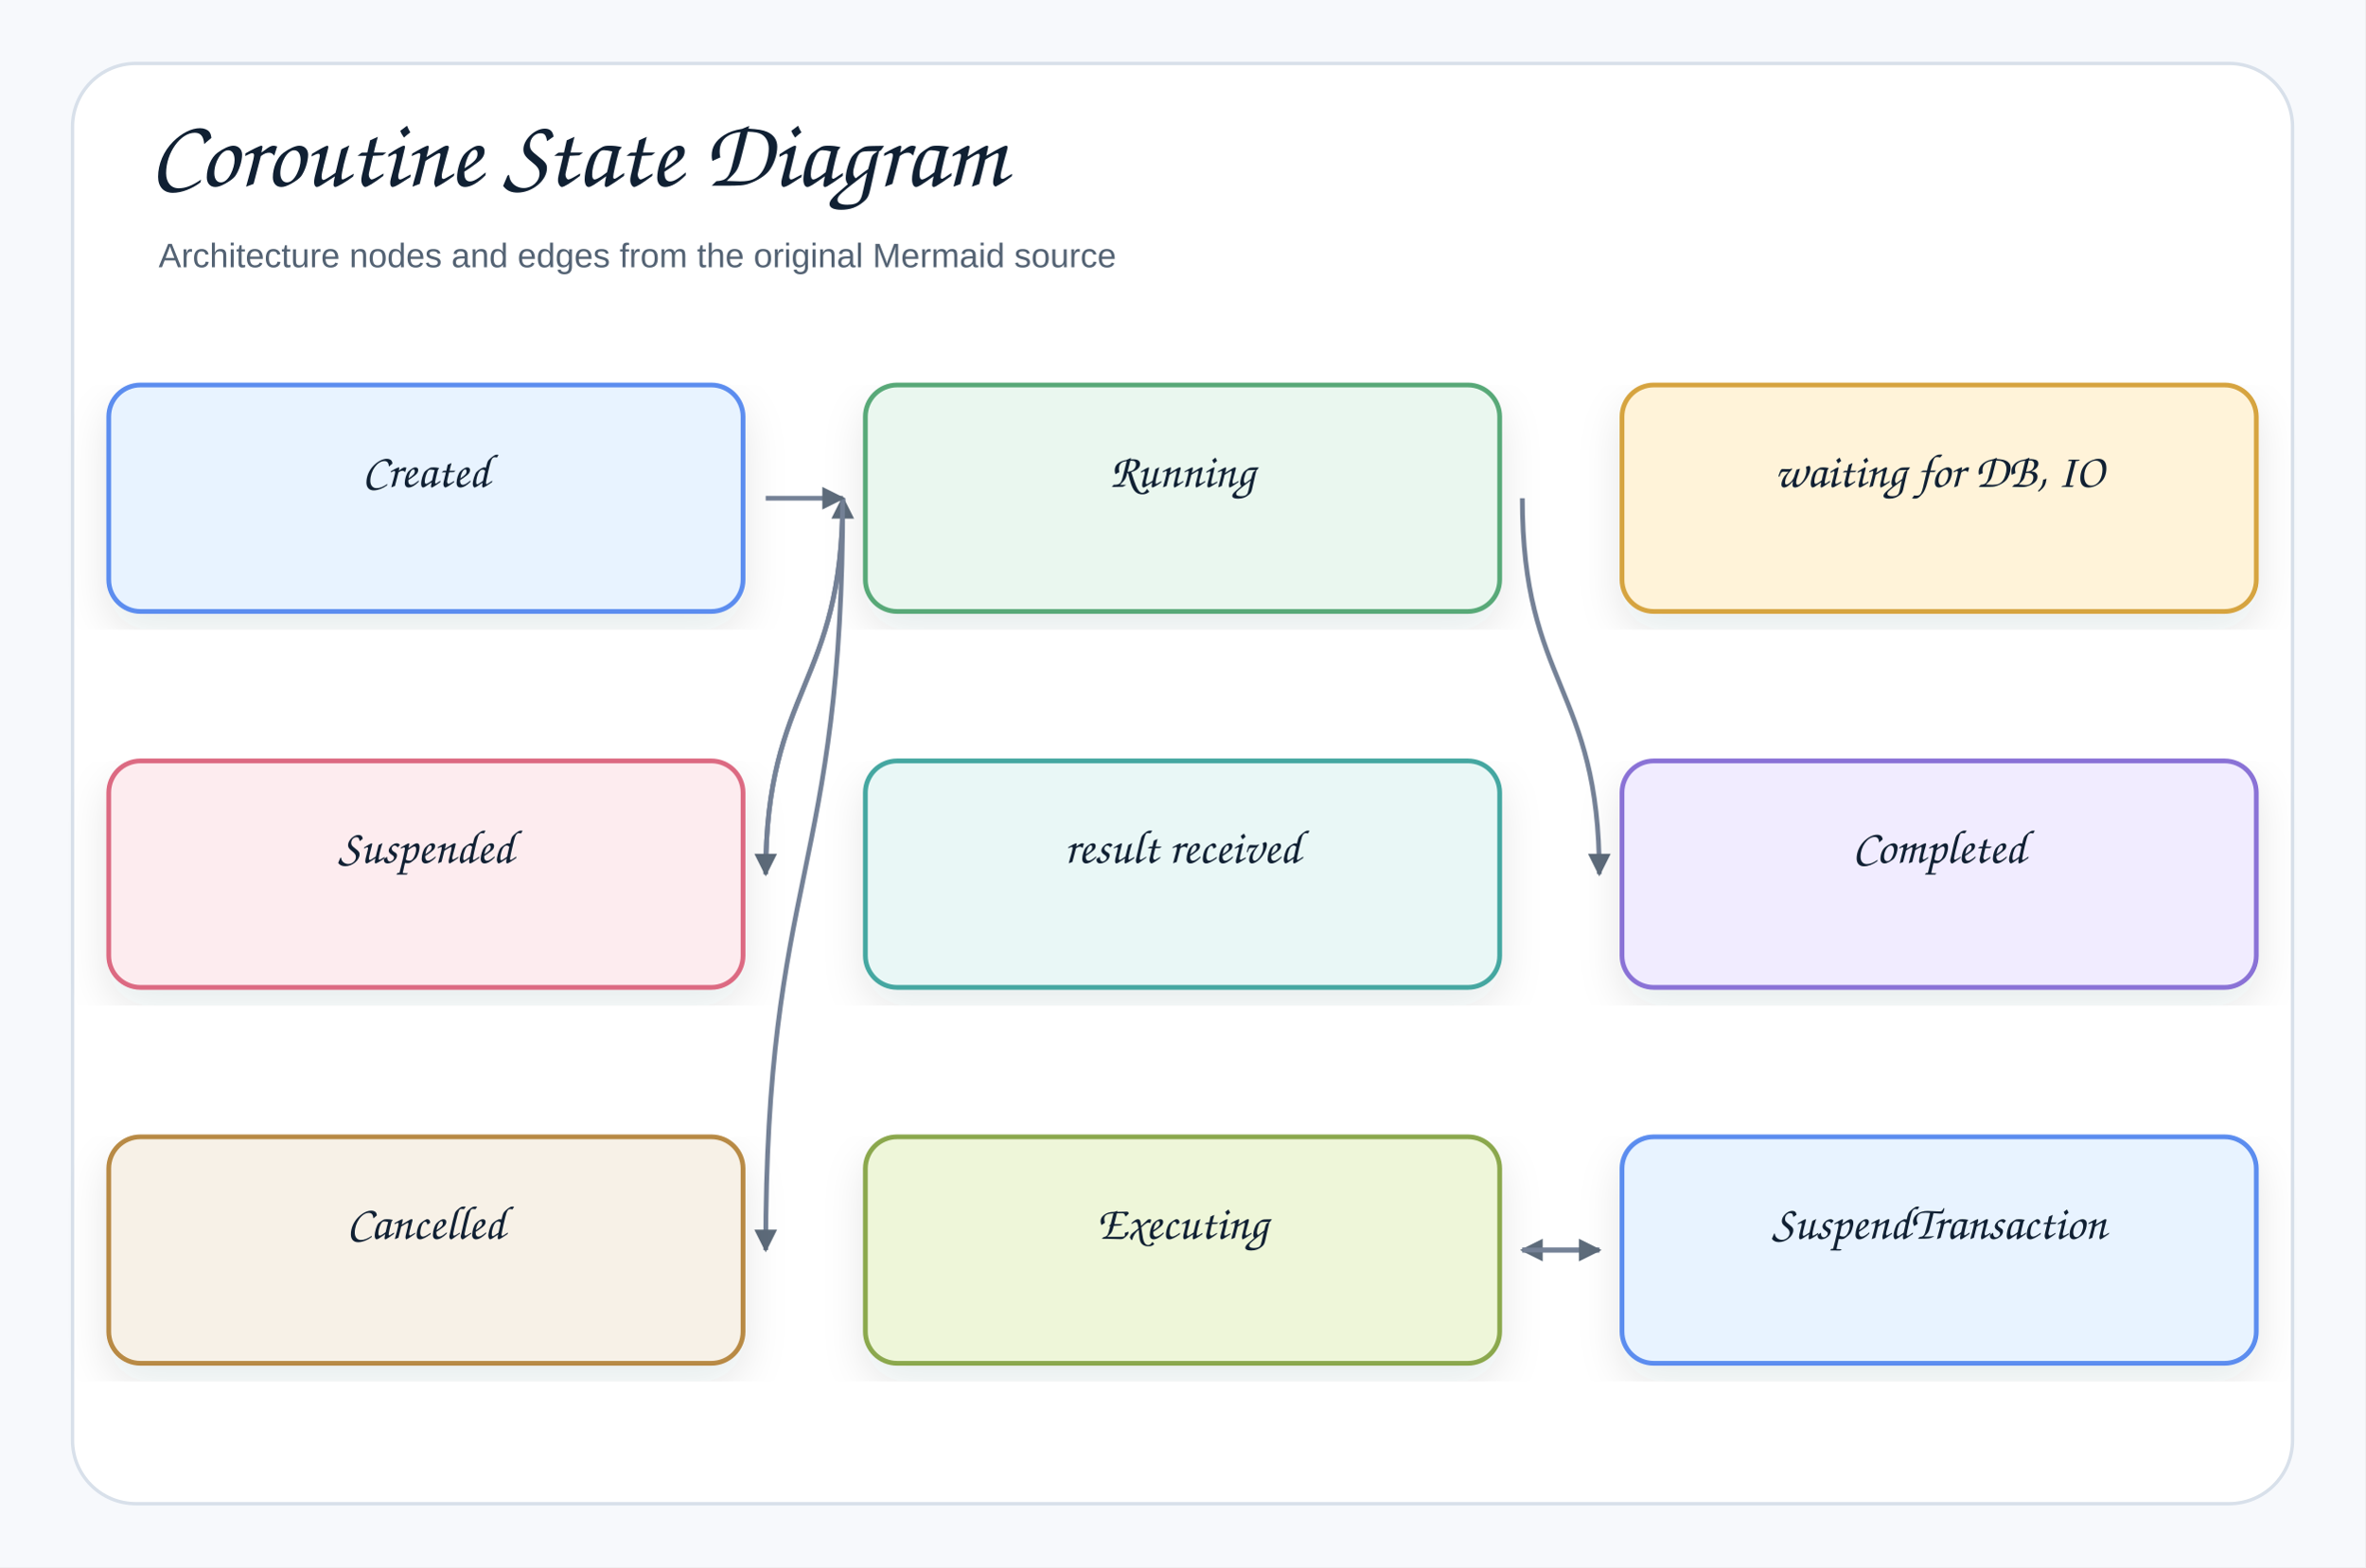
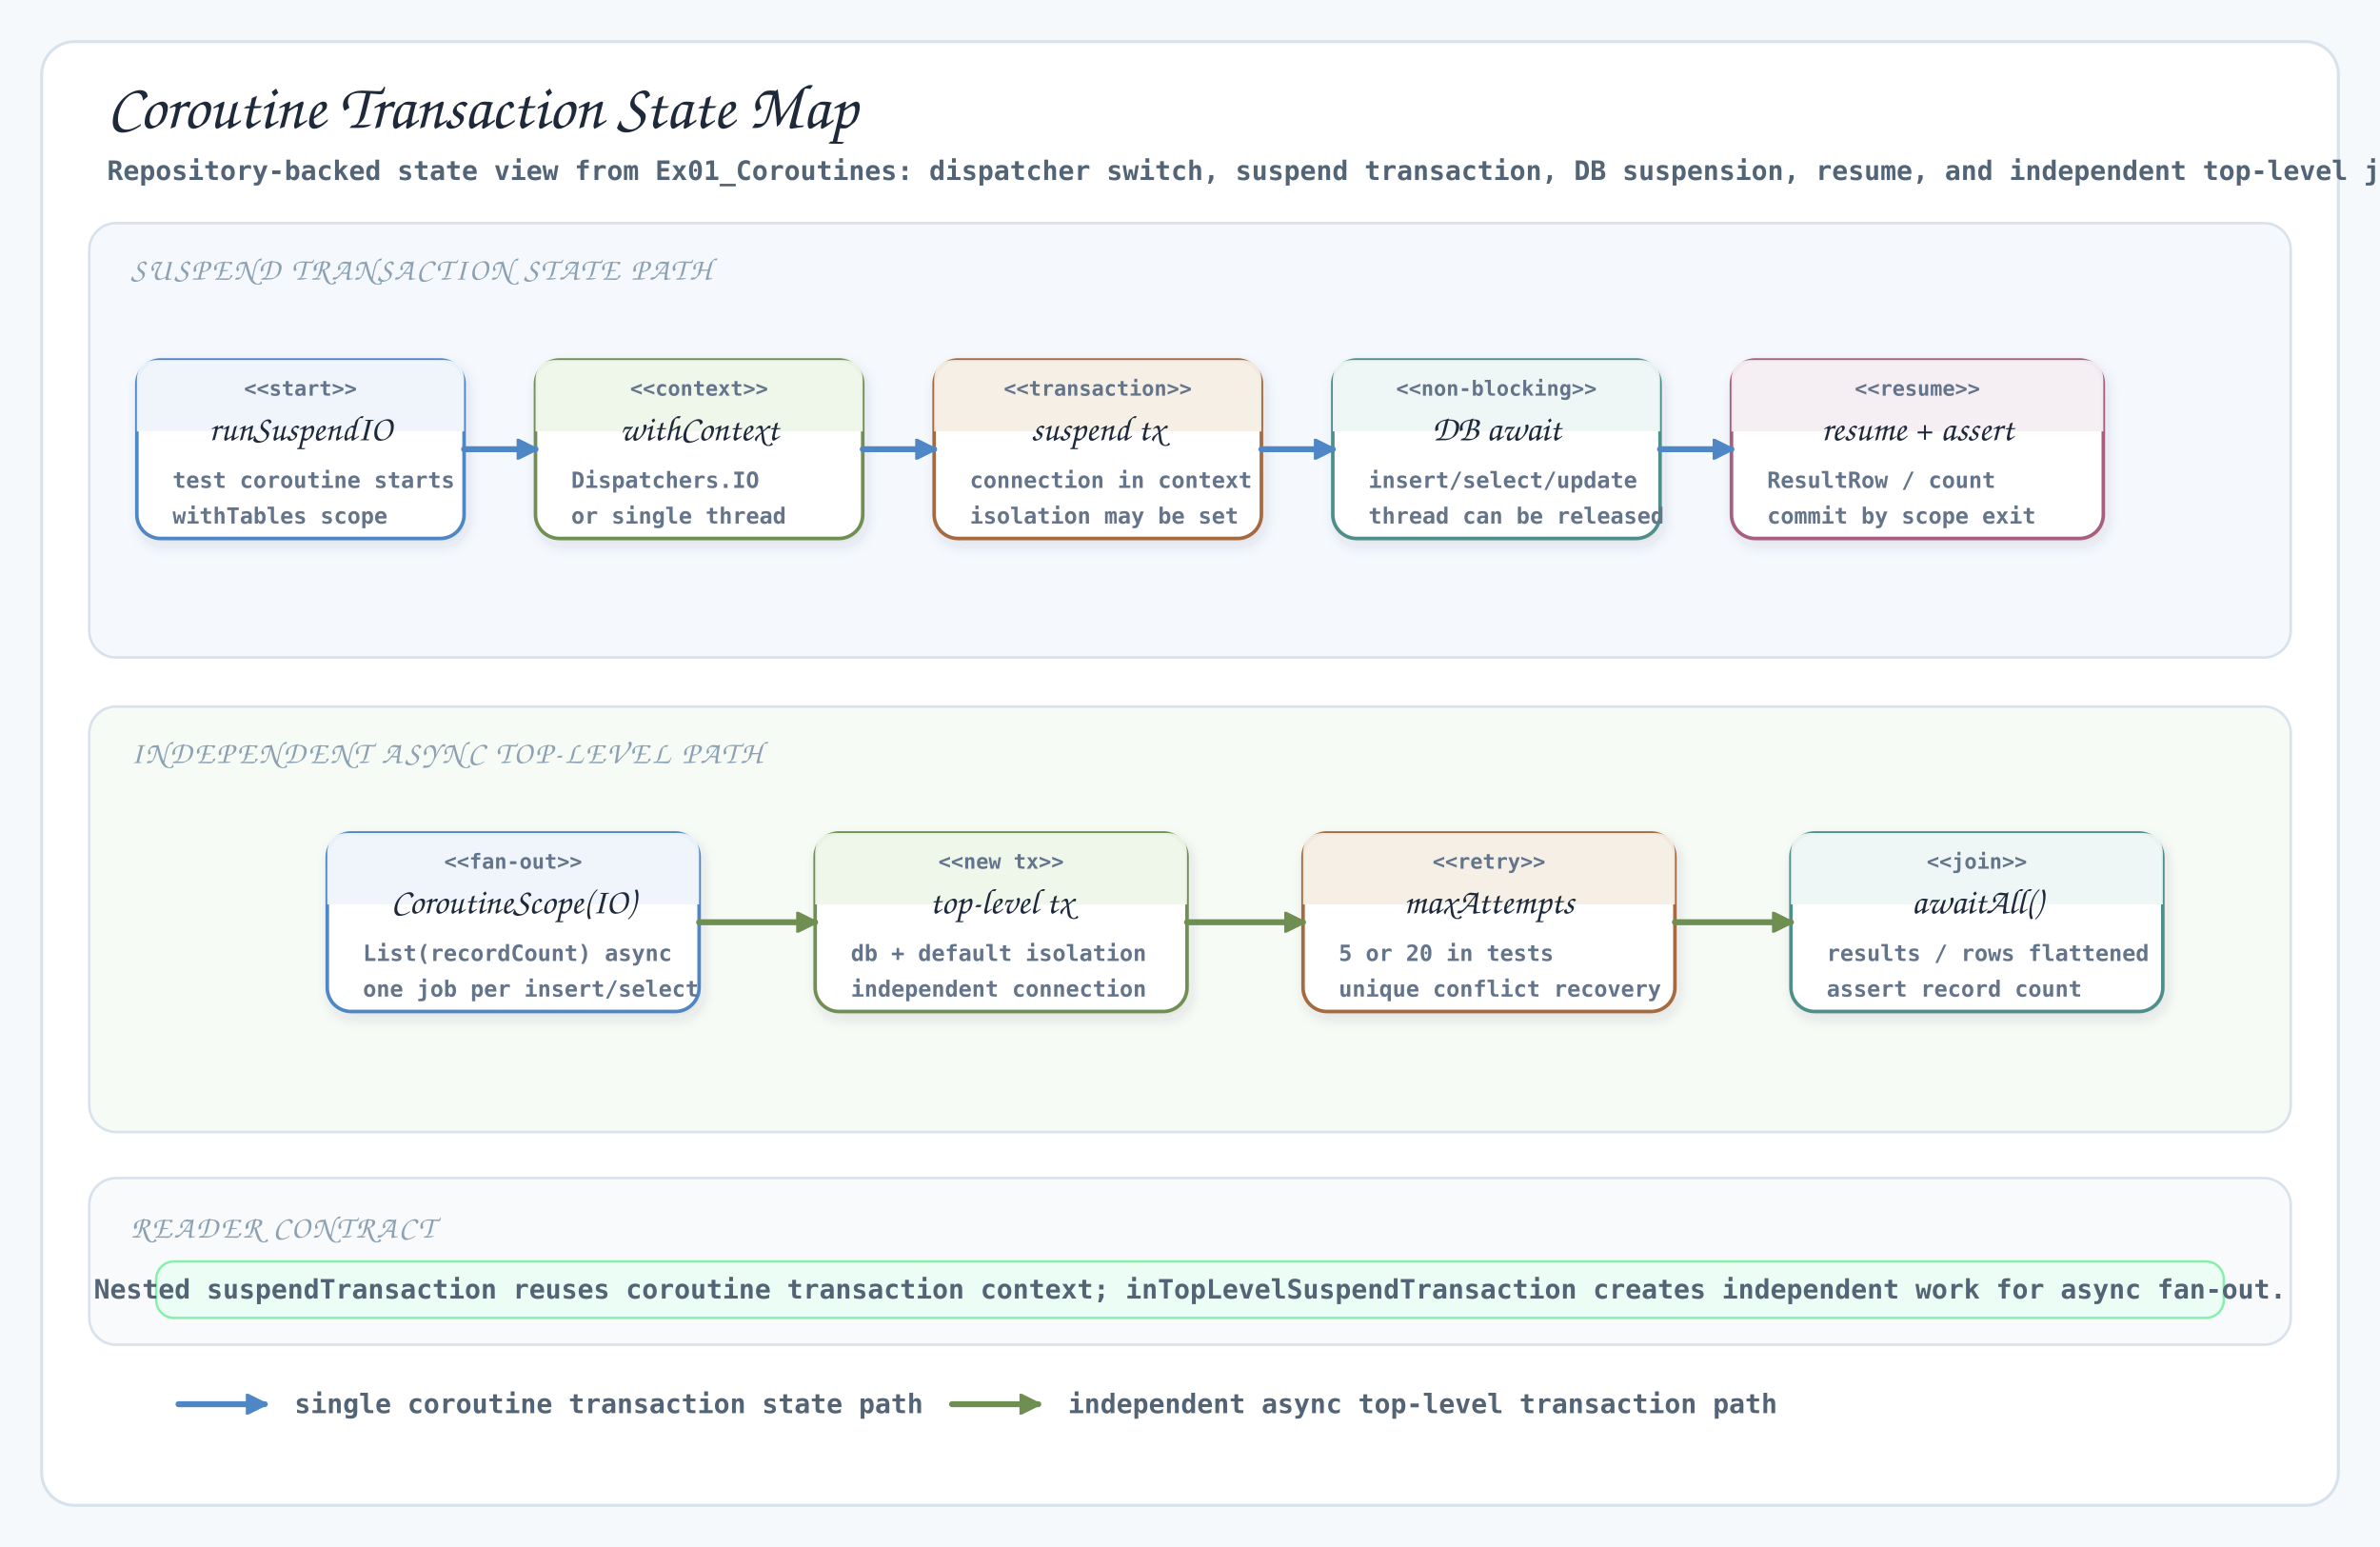
- <svg xmlns="http://www.w3.org/2000/svg" width="1044" height="692" viewBox="0 0 1044 692" role="img" aria-label="Coroutine State Diagram">
+ <svg xmlns="http://www.w3.org/2000/svg" viewBox="0 0 1600 1040" width="1600" height="1040" role="img" aria-label="Coroutine transaction state map for Exposed R2DBC">
  <defs>
-     <filter id="shadow" x="-8%" y="-8%" width="116%" height="116%">
-       <feDropShadow dx="0" dy="8" stdDeviation="9" flood-color="#1f2937" flood-opacity="0.10" />
+     <filter id="softShadow" x="-8%" y="-8%" width="116%" height="124%">
+       <feDropShadow dx="2" dy="4" stdDeviation="4" flood-color="#334155" flood-opacity="0.12" />
    </filter>
-     <marker id="openArrow" markerUnits="userSpaceOnUse" markerWidth="10" markerHeight="10" refX="9" refY="5" orient="auto">
-       <path d="M 0 0 L 10 5 L 0 10 Z" fill="#5D6B7A" />
+     <marker id="arrow-blue" markerUnits="userSpaceOnUse" markerWidth="14" markerHeight="14" viewBox="0 0 10 10" refX="9" refY="5" orient="auto">
+       <path d="M 0 0 L 10 5 L 0 10 Z" fill="#4f86c6" stroke="#4f86c6" stroke-dasharray="none" style="stroke-dasharray:none" />
    </marker>
-     <marker id="inheritArrow" markerUnits="userSpaceOnUse" markerWidth="10" markerHeight="10" refX="9" refY="5" orient="auto">
-       <path d="M 0 0 L 10 5 L 0 10 Z" fill="#ffffff" />
+     <marker id="arrow-green" markerUnits="userSpaceOnUse" markerWidth="14" markerHeight="14" viewBox="0 0 10 10" refX="9" refY="5" orient="auto">
+       <path d="M 0 0 L 10 5 L 0 10 Z" fill="#6f8f52" stroke="#6f8f52" stroke-dasharray="none" style="stroke-dasharray:none" />
    </marker>
    <style>
-     .canvas{fill:#f7f9fc}.frame{fill:#fff;stroke:#d8e0ea;stroke-width:1.5}
-     .title{font-family:"Architects Daughter","Comic Sans MS","Comic Sans",cursive;font-size:43px;font-weight:400;fill:#102033}
-     .subtitle{font-family:"Comic Sans MS","Comic Sans","Comic Neue",Arial,sans-serif;font-size:15px;font-weight:400;fill:#536273}
-     .label{font-family:"Architects Daughter","Comic Sans MS","Comic Sans",cursive;font-size:25px;font-weight:400;fill:#102033}
-     .smallLabel{font-family:"Architects Daughter","Comic Sans MS","Comic Sans",cursive;font-size:21px;font-weight:400;fill:#102033}
-     .mono{font-family:"Comic Sans MS","Comic Sans","Comic Neue",Arial,sans-serif;font-size:12px;font-weight:400;fill:#102033}
-     .small{font-family:"Comic Sans MS","Comic Sans","Comic Neue",Arial,sans-serif;font-size:12px;font-weight:400;fill:#536273}
-     .strong{font-family:"Comic Sans MS","Comic Sans","Comic Neue",Arial,sans-serif;font-size:13px;font-weight:400;fill:#102033}
-     .card{stroke-width:2.1;filter:url(#shadow)}.compartment{stroke-width:1.5;fill:none}
-     .line{stroke:#758297;stroke-width:2.1;fill:none;marker-end:url(#openArrow)}
-     .plainLine{stroke:#758297;stroke-width:2.1;fill:none}
-     .dashed{stroke:#758297;stroke-width:2.1;stroke-dasharray:7 6;fill:none;marker-end:url(#openArrow)}
-     .inheritLine{stroke:#758297;stroke-width:2.2;fill:none;marker-end:url(#inheritArrow)}
-     .implLine{stroke:#758297;stroke-width:2.2;stroke-dasharray:8 7;fill:none;marker-end:url(#inheritArrow)}
-   </style>
+       .canvas{fill:#f6f9fc}
+       .frame{fill:#fff;stroke:#d7e2ec;stroke-width:2}
+       .lane{fill:#f8fafc;stroke:#d7e2ec;stroke-width:1.7}
+       .laneA{fill:#f5f9fd}
+       .laneB{fill:#f7fbf5}
+       .title{font-family:"Architects Daughter","Comic Sans MS",cursive;font-size:43px;fill:#1e293b}
+       .subtitle,.detail,.note,.legendText{font-family:"Comic Mono","SFMono-Regular",monospace;font-size:18px;fill:#536476;font-weight:700}
+       .small{font-family:"Comic Mono","SFMono-Regular",monospace;font-size:15px;fill:#64748b;font-weight:700}
+       .tiny{font-family:"Comic Mono","SFMono-Regular",monospace;font-size:14px;fill:#64748b;font-weight:700}
+       .laneTitle{font-family:"Architects Daughter","Comic Sans MS",cursive;font-size:21px;letter-spacing:.08em;fill:#8ca2b4}
+       .cardTitle{font-family:"Architects Daughter","Comic Sans MS",cursive;font-size:24px;fill:#1e293b}
+       .card{filter:url(#softShadow)}
+       .header{opacity:.96}
+       .flow{fill:none;stroke-width:4;stroke-linecap:round;stroke-linejoin:round}
+       .noteBox{fill:#ecfdf5;stroke:#86efac;stroke-width:1.6}
+     </style>
  </defs>
-   <rect class="canvas" width="1044" height="692" />
-   <rect class="frame" x="32" y="28" width="980" height="636" rx="28" />
-   <text class="title" x="66" y="82">Coroutine State Diagram</text>
-   <text class="subtitle" x="70" y="118">Architecture nodes and edges from the original Mermaid source</text>
-   <path class="line" d="M706 552 C706 552 672 552 672 552" data-connector="line" />
-   <path class="line" d="M672 552 C672 552 706 552 706 552" data-connector="line" />
-   <path class="line" d="M372 220 C372 386 338 386 338 552" data-connector="line" />
-   <path class="line" d="M672 220 C672 303 706 303 706 386" data-connector="line" />
-   <path class="line" d="M338 386 C338 303 372 303 372 220" data-connector="line" />
-   <path class="line" d="M372 220 C372 303 338 303 338 386" data-connector="line" />
-   <path class="line" d="M338 220 C338 220 372 220 372 220" data-connector="line" />
-   <g transform="translate(48,170)">
-     <rect class="card" x="0" y="0" width="280" height="100" rx="14" fill="#E8F3FF" stroke="#5B8DEF" />
-     <text class="smallLabel" x="140" y="45" text-anchor="middle">Created</text>
+   <rect width="1600" height="1040" class="canvas" />
+   <rect x="28" y="28" width="1544" height="984" rx="22" class="frame" />
+   <text x="72" y="86" class="title">Coroutine Transaction State Map</text>
+   <text x="72" y="121" class="subtitle">Repository-backed state view from Ex01_Coroutines: dispatcher switch, suspend transaction, DB suspension, resume, and independent top-level jobs.</text>
+   <rect x="60" y="150" width="1480" height="292" rx="18" class="lane laneA" />
+   <text x="88" y="188" class="laneTitle">SUSPEND TRANSACTION STATE PATH</text>
+   <rect x="60" y="475" width="1480" height="286" rx="18" class="lane laneB" />
+   <text x="88" y="513" class="laneTitle">INDEPENDENT ASYNC TOP-LEVEL PATH</text>
+   <rect x="60" y="792" width="1480" height="112" rx="18" class="lane" />
+   <text x="88" y="832" class="laneTitle">READER CONTRACT</text>
+   <g data-card="coroutine entered" data-x="92" data-y="242" data-width="220" data-height="120">
+     <rect x="92" y="242" width="220" height="120" rx="16" fill="#fff" stroke="#4f86c6" stroke-width="2.4" class="card" />
+     <path class="header" d="M92,290 L92,256 Q92,242 106,242 L298,242 Q312,242 312,256 L312,290 Z" fill="#eef5fa" />
+     <text x="202" y="266" class="tiny" text-anchor="middle">&lt;&lt;start&gt;&gt;</text>
+     <text x="202" y="296" class="cardTitle" text-anchor="middle">runSuspendIO</text>
+     <text x="116" y="328" class="small">test coroutine starts</text>
+     <text x="116" y="352" class="small">withTables scope</text>
  </g>
-   <g transform="translate(382,170)">
-     <rect class="card" x="0" y="0" width="280" height="100" rx="14" fill="#EAF7EF" stroke="#58A978" />
-     <text class="smallLabel" x="140" y="45" text-anchor="middle">Running</text>
+   <g data-card="dispatcher switched" data-x="360" data-y="242" data-width="220" data-height="120">
+     <rect x="360" y="242" width="220" height="120" rx="16" fill="#fff" stroke="#6f8f52" stroke-width="2.4" class="card" />
+     <path class="header" d="M360,290 L360,256 Q360,242 374,242 L566,242 Q580,242 580,256 L580,290 Z" fill="#eef6e9" />
+     <text x="470" y="266" class="tiny" text-anchor="middle">&lt;&lt;context&gt;&gt;</text>
+     <text x="470" y="296" class="cardTitle" text-anchor="middle">withContext</text>
+     <text x="384" y="328" class="small">Dispatchers.IO</text>
+     <text x="384" y="352" class="small">or single thread</text>
  </g>
-   <g transform="translate(716,170)">
-     <rect class="card" x="0" y="0" width="280" height="100" rx="14" fill="#FFF3D9" stroke="#D6A441" />
-     <text class="smallLabel" x="140" y="45" text-anchor="middle">waiting for DB, IO</text>
+   <g data-card="transaction active" data-x="628" data-y="242" data-width="220" data-height="120">
+     <rect x="628" y="242" width="220" height="120" rx="16" fill="#fff" stroke="#a66a3f" stroke-width="2.4" class="card" />
+     <path class="header" d="M628,290 L628,256 Q628,242 642,242 L834,242 Q848,242 848,256 L848,290 Z" fill="#f5eee4" />
+     <text x="738" y="266" class="tiny" text-anchor="middle">&lt;&lt;transaction&gt;&gt;</text>
+     <text x="738" y="296" class="cardTitle" text-anchor="middle">suspend tx</text>
+     <text x="652" y="328" class="small">connection in context</text>
+     <text x="652" y="352" class="small">isolation may be set</text>
  </g>
-   <g transform="translate(48,336)">
-     <rect class="card" x="0" y="0" width="280" height="100" rx="14" fill="#FDECEF" stroke="#DC6B82" />
-     <text class="smallLabel" x="140" y="45" text-anchor="middle">Suspended</text>
+   <g data-card="r2dbc suspended" data-x="896" data-y="242" data-width="220" data-height="120">
+     <rect x="896" y="242" width="220" height="120" rx="16" fill="#fff" stroke="#4f8f8b" stroke-width="2.4" class="card" />
+     <path class="header" d="M896,290 L896,256 Q896,242 910,242 L1102,242 Q1116,242 1116,256 L1116,290 Z" fill="#eef7f6" />
+     <text x="1006" y="266" class="tiny" text-anchor="middle">&lt;&lt;non-blocking&gt;&gt;</text>
+     <text x="1006" y="296" class="cardTitle" text-anchor="middle">DB await</text>
+     <text x="920" y="328" class="small">insert/select/update</text>
+     <text x="920" y="352" class="small">thread can be released</text>
  </g>
-   <g transform="translate(382,336)">
-     <rect class="card" x="0" y="0" width="280" height="100" rx="14" fill="#E9F7F6" stroke="#45A7A1" />
-     <text class="smallLabel" x="140" y="45" text-anchor="middle">result received</text>
+   <g data-card="resumed and mapped" data-x="1164" data-y="242" data-width="250" data-height="120">
+     <rect x="1164" y="242" width="250" height="120" rx="16" fill="#fff" stroke="#a85f7f" stroke-width="2.4" class="card" />
+     <path class="header" d="M1164,290 L1164,256 Q1164,242 1178,242 L1400,242 Q1414,242 1414,256 L1414,290 Z" fill="#f5eef2" />
+     <text x="1289" y="266" class="tiny" text-anchor="middle">&lt;&lt;resume&gt;&gt;</text>
+     <text x="1289" y="296" class="cardTitle" text-anchor="middle">resume + assert</text>
+     <text x="1188" y="328" class="small">ResultRow / count</text>
+     <text x="1188" y="352" class="small">commit by scope exit</text>
  </g>
-   <g transform="translate(716,336)">
-     <rect class="card" x="0" y="0" width="280" height="100" rx="14" fill="#F1ECFF" stroke="#8A72D6" />
-     <text class="smallLabel" x="140" y="45" text-anchor="middle">Completed</text>
+   <path class="flow" data-connector="state-start-to-context" d="M 312 302 L 360 302" stroke="#4f86c6" marker-end="url(#arrow-blue)" />
+   <path class="flow" data-connector="state-context-to-tx" d="M 580 302 L 628 302" stroke="#4f86c6" marker-end="url(#arrow-blue)" />
+   <path class="flow" data-connector="state-tx-to-await" d="M 848 302 L 896 302" stroke="#4f86c6" marker-end="url(#arrow-blue)" />
+   <path class="flow" data-connector="state-await-to-resume" d="M 1116 302 L 1164 302" stroke="#4f86c6" marker-end="url(#arrow-blue)" />
+   <g data-card="async fanout" data-x="220" data-y="560" data-width="250" data-height="120">
+     <rect x="220" y="560" width="250" height="120" rx="16" fill="#fff" stroke="#4f86c6" stroke-width="2.4" class="card" />
+     <path class="header" d="M220,608 L220,574 Q220,560 234,560 L456,560 Q470,560 470,574 L470,608 Z" fill="#eef5fa" />
+     <text x="345" y="584" class="tiny" text-anchor="middle">&lt;&lt;fan-out&gt;&gt;</text>
+     <text x="345" y="614" class="cardTitle" text-anchor="middle">CoroutineScope(IO)</text>
+     <text x="244" y="646" class="small">List(recordCount) async</text>
+     <text x="244" y="670" class="small">one job per insert/select</text>
  </g>
-   <g transform="translate(48,502)">
-     <rect class="card" x="0" y="0" width="280" height="100" rx="14" fill="#F7F1E7" stroke="#B88A44" />
-     <text class="smallLabel" x="140" y="45" text-anchor="middle">Cancelled</text>
+   <g data-card="top level tx state" data-x="548" data-y="560" data-width="250" data-height="120">
+     <rect x="548" y="560" width="250" height="120" rx="16" fill="#fff" stroke="#6f8f52" stroke-width="2.4" class="card" />
+     <path class="header" d="M548,608 L548,574 Q548,560 562,560 L784,560 Q798,560 798,574 L798,608 Z" fill="#eef6e9" />
+     <text x="673" y="584" class="tiny" text-anchor="middle">&lt;&lt;new tx&gt;&gt;</text>
+     <text x="673" y="614" class="cardTitle" text-anchor="middle">top-level tx</text>
+     <text x="572" y="646" class="small">db + default isolation</text>
+     <text x="572" y="670" class="small">independent connection</text>
  </g>
-   <g transform="translate(382,502)">
-     <rect class="card" x="0" y="0" width="280" height="100" rx="14" fill="#EEF6D9" stroke="#8BA84D" />
-     <text class="smallLabel" x="140" y="45" text-anchor="middle">Executing</text>
+   <g data-card="retry state" data-x="876" data-y="560" data-width="250" data-height="120">
+     <rect x="876" y="560" width="250" height="120" rx="16" fill="#fff" stroke="#a66a3f" stroke-width="2.4" class="card" />
+     <path class="header" d="M876,608 L876,574 Q876,560 890,560 L1112,560 Q1126,560 1126,574 L1126,608 Z" fill="#f5eee4" />
+     <text x="1001" y="584" class="tiny" text-anchor="middle">&lt;&lt;retry&gt;&gt;</text>
+     <text x="1001" y="614" class="cardTitle" text-anchor="middle">maxAttempts</text>
+     <text x="900" y="646" class="small">5 or 20 in tests</text>
+     <text x="900" y="670" class="small">unique conflict recovery</text>
  </g>
-   <g transform="translate(716,502)">
-     <rect class="card" x="0" y="0" width="280" height="100" rx="14" fill="#E8F3FF" stroke="#5B8DEF" />
-     <text class="smallLabel" x="140" y="45" text-anchor="middle">SuspendTransaction</text>
+   <g data-card="await all state" data-x="1204" data-y="560" data-width="250" data-height="120">
+     <rect x="1204" y="560" width="250" height="120" rx="16" fill="#fff" stroke="#4f8f8b" stroke-width="2.4" class="card" />
+     <path class="header" d="M1204,608 L1204,574 Q1204,560 1218,560 L1440,560 Q1454,560 1454,574 L1454,608 Z" fill="#eef7f6" />
+     <text x="1329" y="584" class="tiny" text-anchor="middle">&lt;&lt;join&gt;&gt;</text>
+     <text x="1329" y="614" class="cardTitle" text-anchor="middle">awaitAll()</text>
+     <text x="1228" y="646" class="small">results / rows flattened</text>
+     <text x="1228" y="670" class="small">assert record count</text>
+   </g>
+   <path class="flow" data-connector="async-to-top-level" d="M 470 620 L 548 620" stroke="#6f8f52" marker-end="url(#arrow-green)" />
+   <path class="flow" data-connector="top-level-to-retry" d="M 798 620 L 876 620" stroke="#6f8f52" marker-end="url(#arrow-green)" />
+   <path class="flow" data-connector="retry-to-await-all" d="M 1126 620 L 1204 620" stroke="#6f8f52" marker-end="url(#arrow-green)" />
+   <g data-card="reader contract" data-x="105" data-y="848" data-width="1390" data-height="38">
+     <rect x="105" y="848" width="1390" height="38" rx="12" class="noteBox" />
+     <text x="800" y="873" class="note" text-anchor="middle">Nested suspendTransaction reuses coroutine transaction context; inTopLevelSuspendTransaction creates independent work for async fan-out.</text>
+   </g>
+   <g transform="translate(120 930)">
+     <path class="flow" d="M 0 14 L 58 14" stroke="#4f86c6" marker-end="url(#arrow-blue)" />
+     <text x="78" y="20" class="legendText">single coroutine transaction state path</text>
+     <path class="flow" d="M 520 14 L 578 14" stroke="#6f8f52" marker-end="url(#arrow-green)" />
+     <text x="598" y="20" class="legendText">independent async top-level transaction path</text>
  </g>
</svg>
